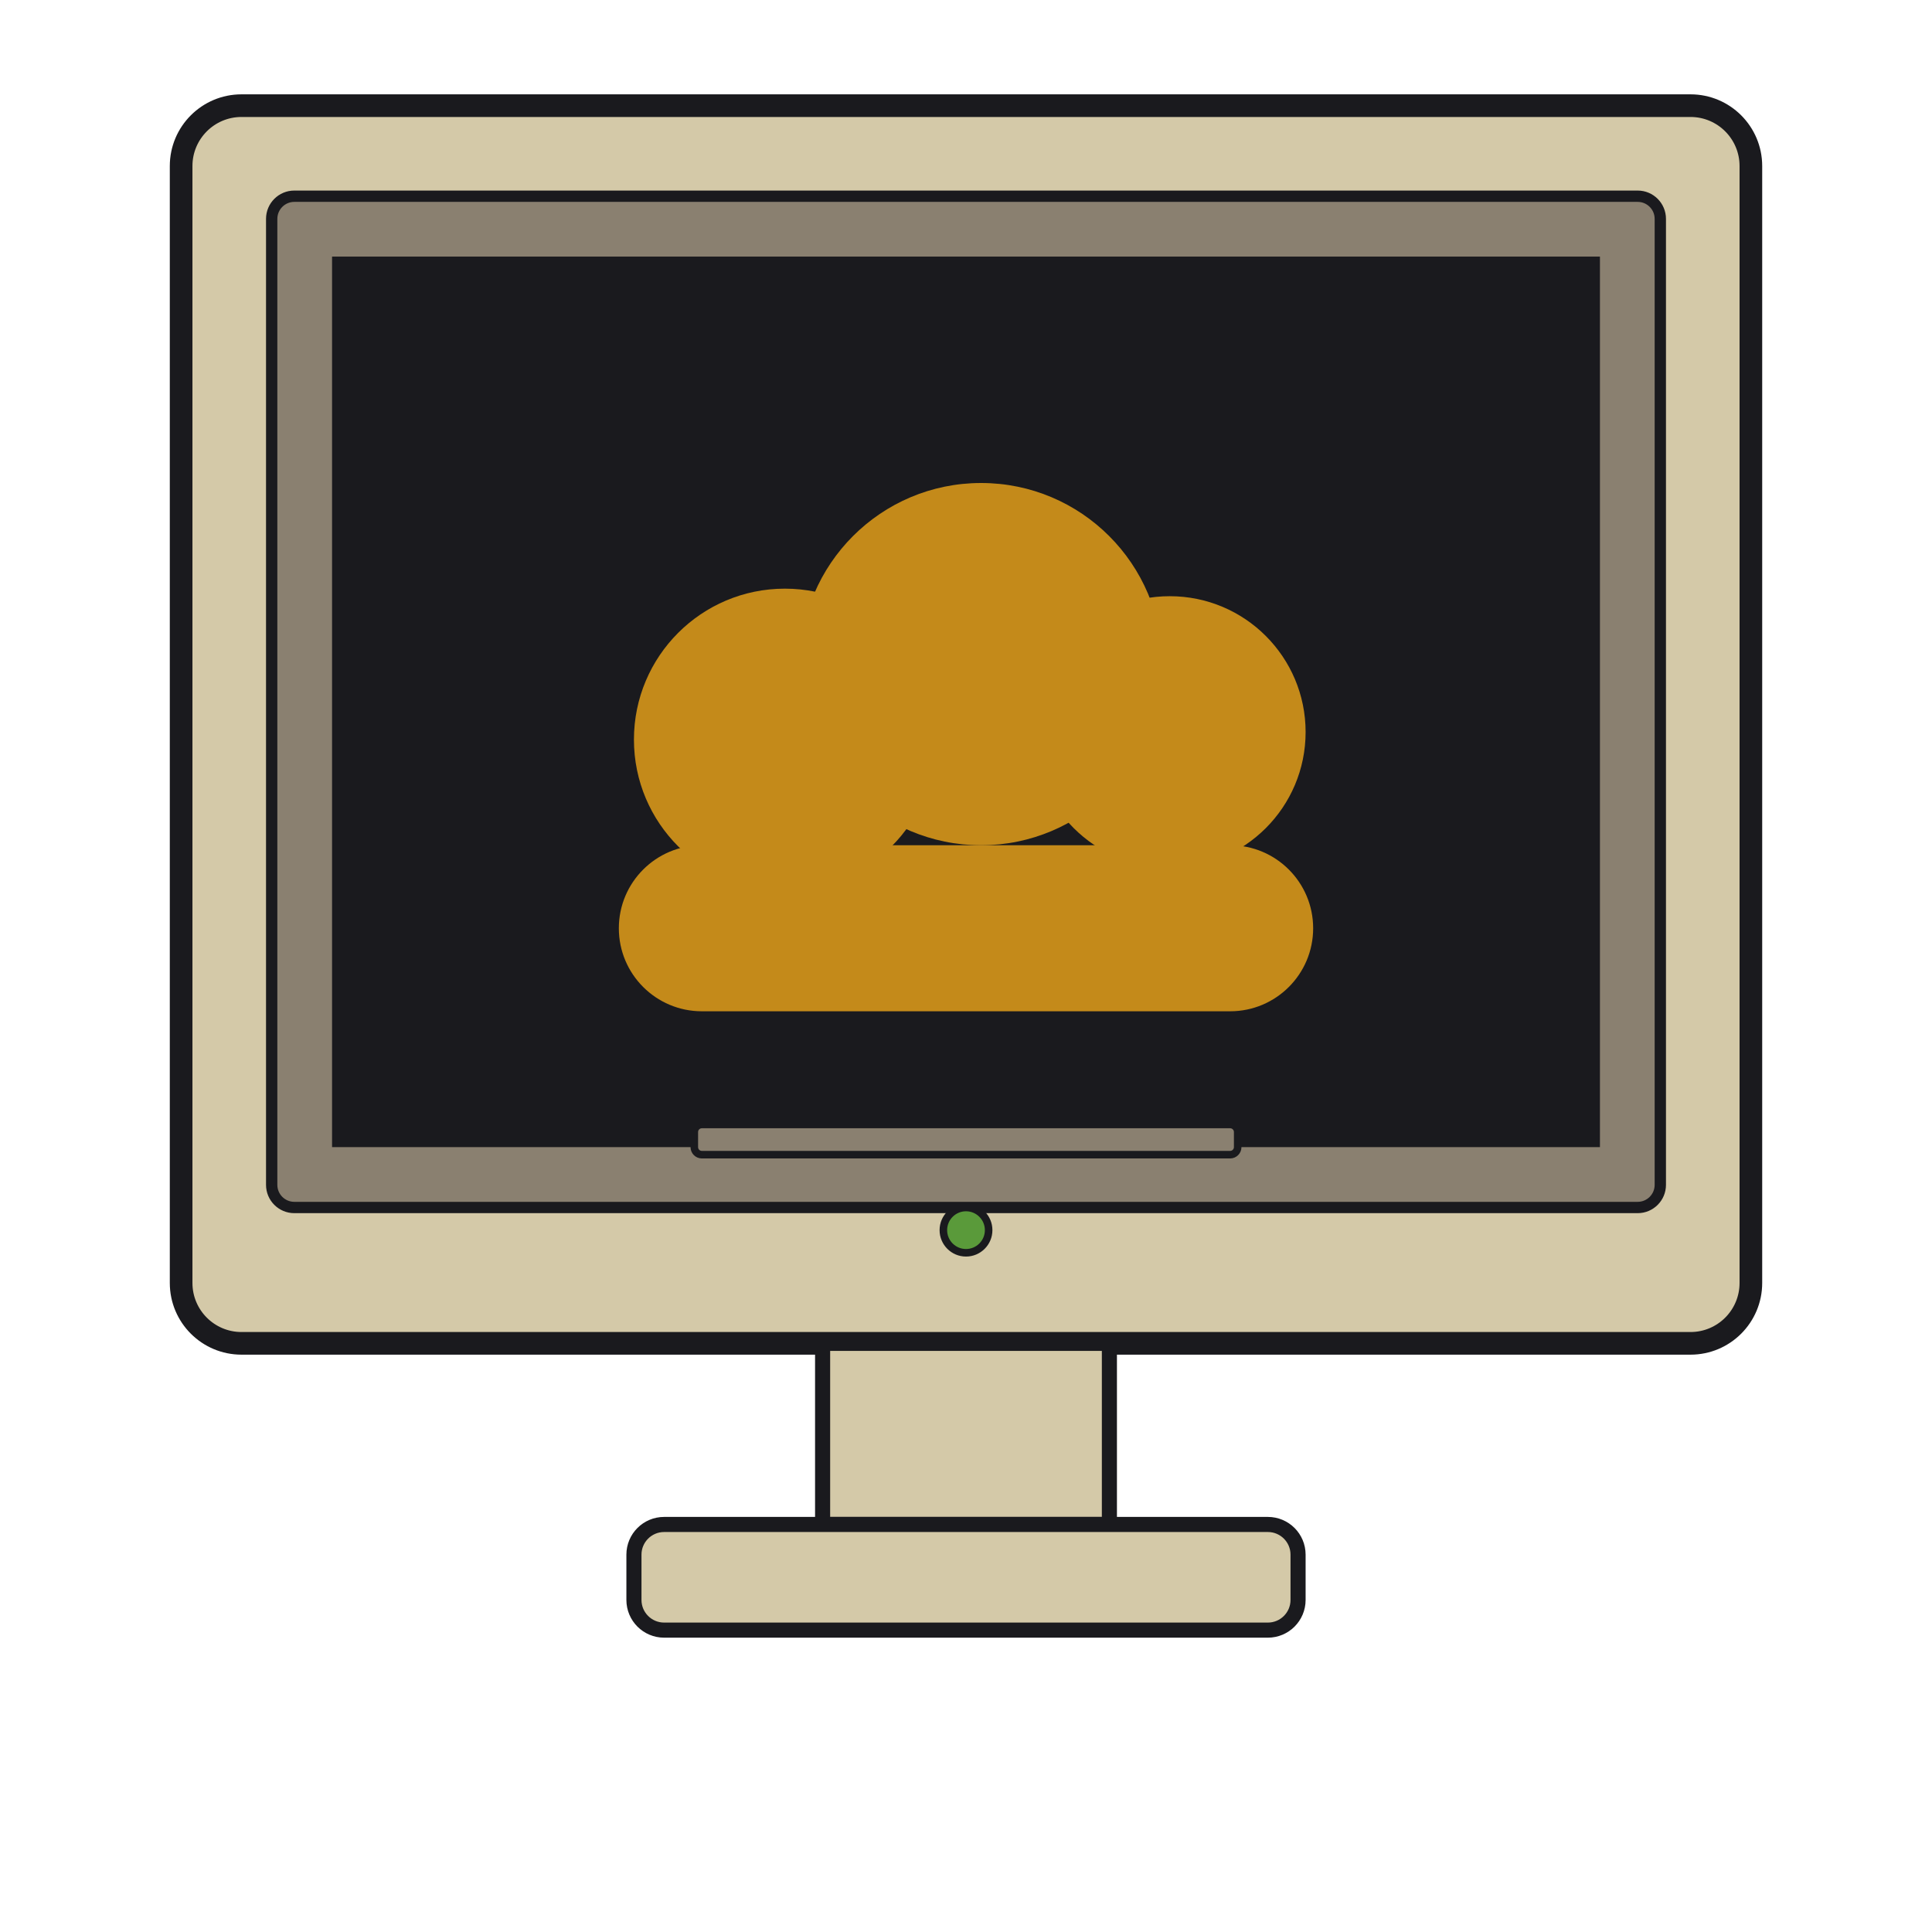
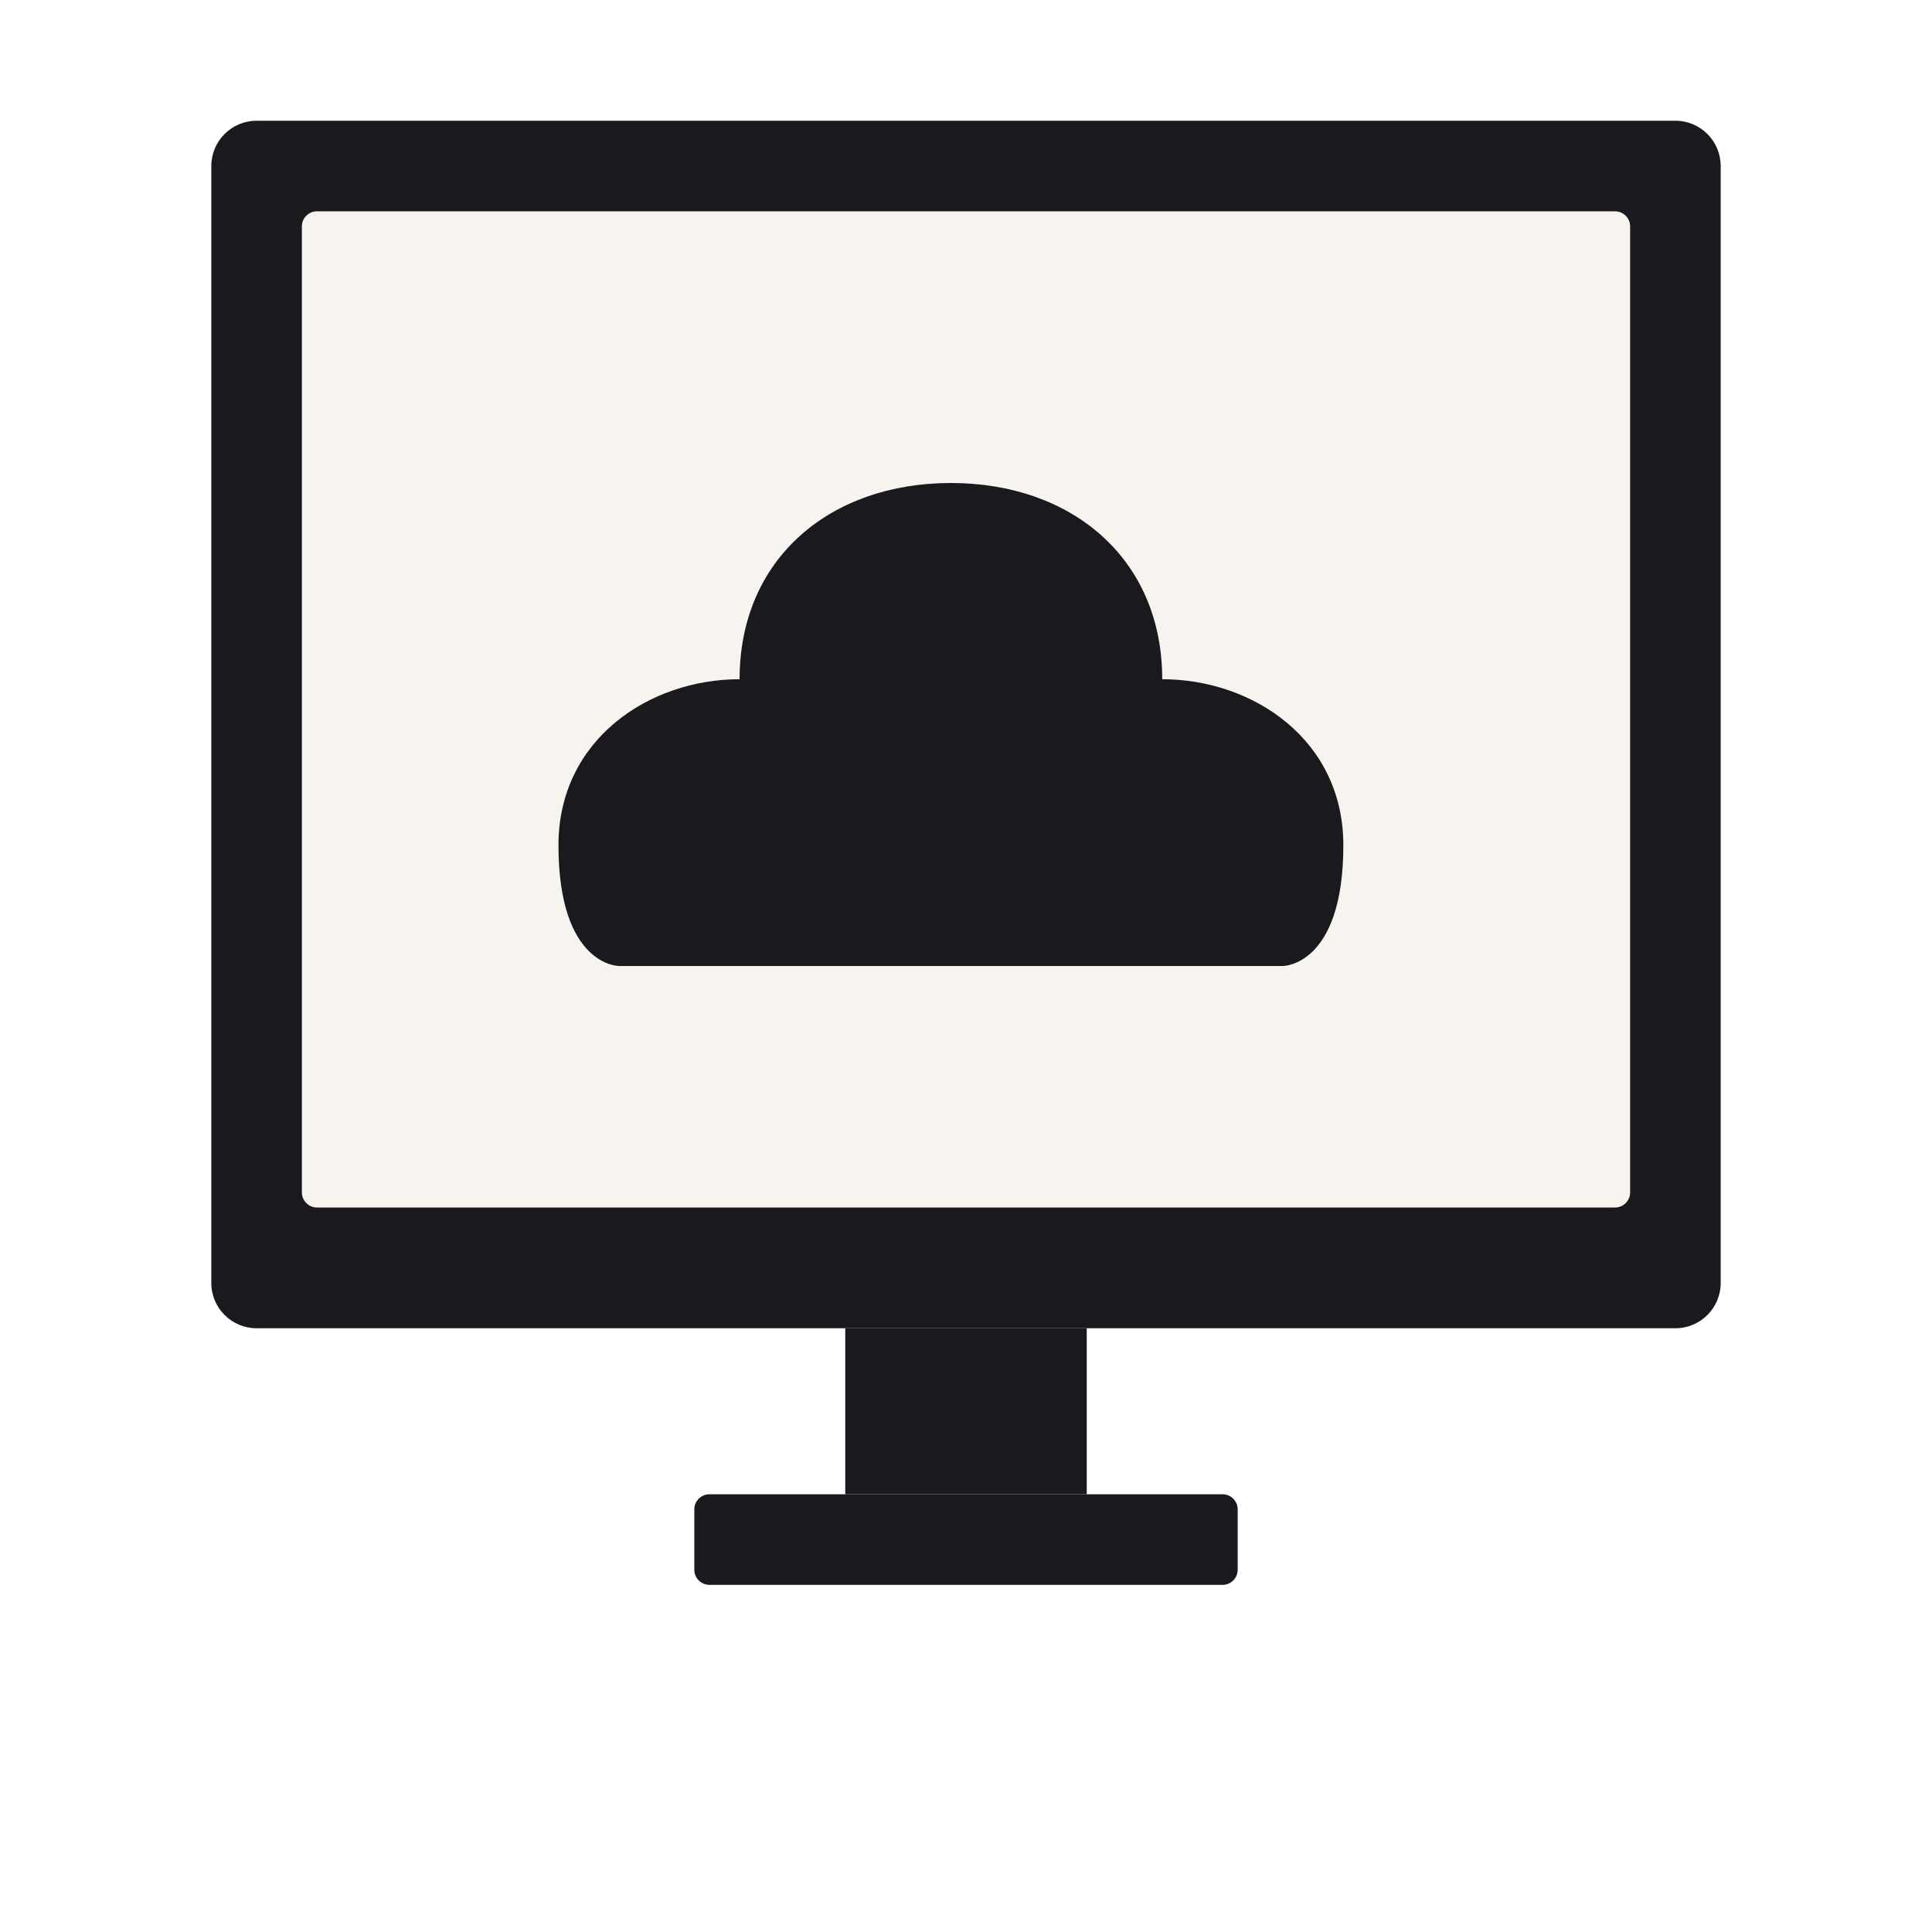
<svg xmlns="http://www.w3.org/2000/svg" viewBox="0 0 512 512">
-   <rect x="48" y="28" width="416" height="328" rx="16" fill="#D4C9A8" />
-   <rect x="48" y="28" width="416" height="328" rx="16" fill="none" stroke="#1A1A1E" stroke-width="6" />
-   <rect x="72" y="52" width="368" height="268" rx="6" fill="#8A8070" />
-   <rect x="72" y="52" width="368" height="268" rx="6" fill="none" stroke="#1A1A1E" stroke-width="3" />
-   <rect x="88" y="68" width="336" height="236" fill="#1A1A1E" />
-   <g fill="#C48A1A">
-     <rect x="164" y="224" width="184" height="44" rx="22" />
-     <circle cx="208" cy="196" r="40" />
-     <circle cx="260" cy="176" r="48" />
-     <circle cx="310" cy="194" r="36" />
-   </g>
-   <rect x="184" y="298" width="144" height="8" rx="2" fill="#8A8070" stroke="#1A1A1E" stroke-width="2" />
-   <circle cx="256" cy="326" r="6" fill="#5A9A3A" stroke="#1A1A1E" stroke-width="2" />
-   <rect x="218" y="356" width="76" height="48" rx="2" fill="#D4C9A8" stroke="#1A1A1E" stroke-width="4" />
-   <rect x="168" y="404" width="176" height="28" rx="8" fill="#D4C9A8" stroke="#1A1A1E" stroke-width="4" />
+   <rect x="56" y="32" width="400" height="320" rx="12" fill="#1A1A1E" />
+   <rect x="80" y="56" width="352" height="264" rx="4" fill="#F7F4EF" />
+   <path d="     M164 256     C164 256 148 256 148 224     C148 196 172 180 196 180     C196 148 220 128 252 128     C284 128 308 148 308 180     C332 180 356 196 356 224     C356 256 340 256 340 256     Z   " fill="#1A1A1E" />
+   <rect x="224" y="352" width="64" height="44" fill="#1A1A1E" />
+   <rect x="184" y="396" width="144" height="24" rx="4" fill="#1A1A1E" />
</svg>
